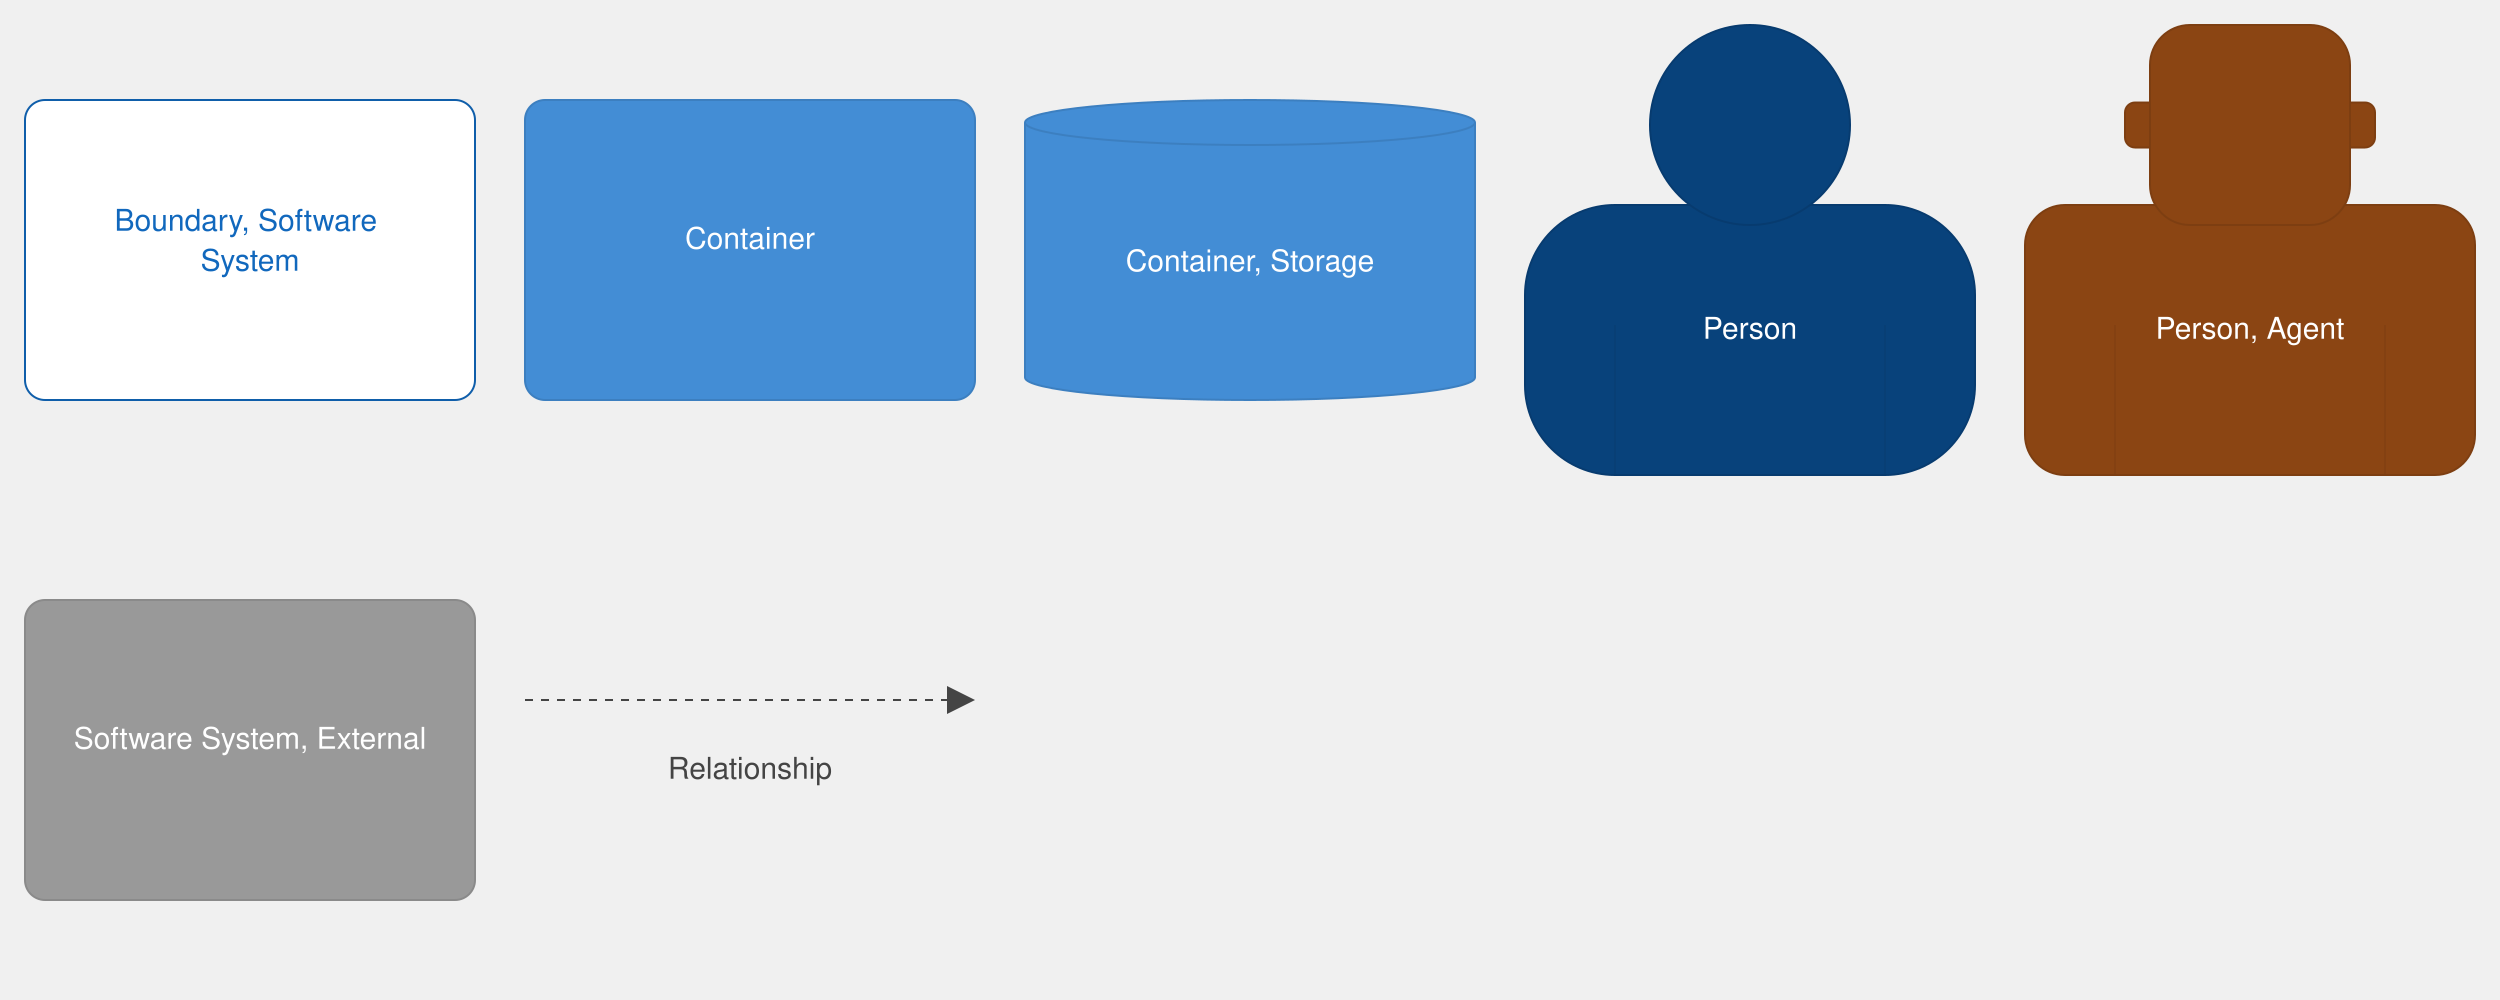
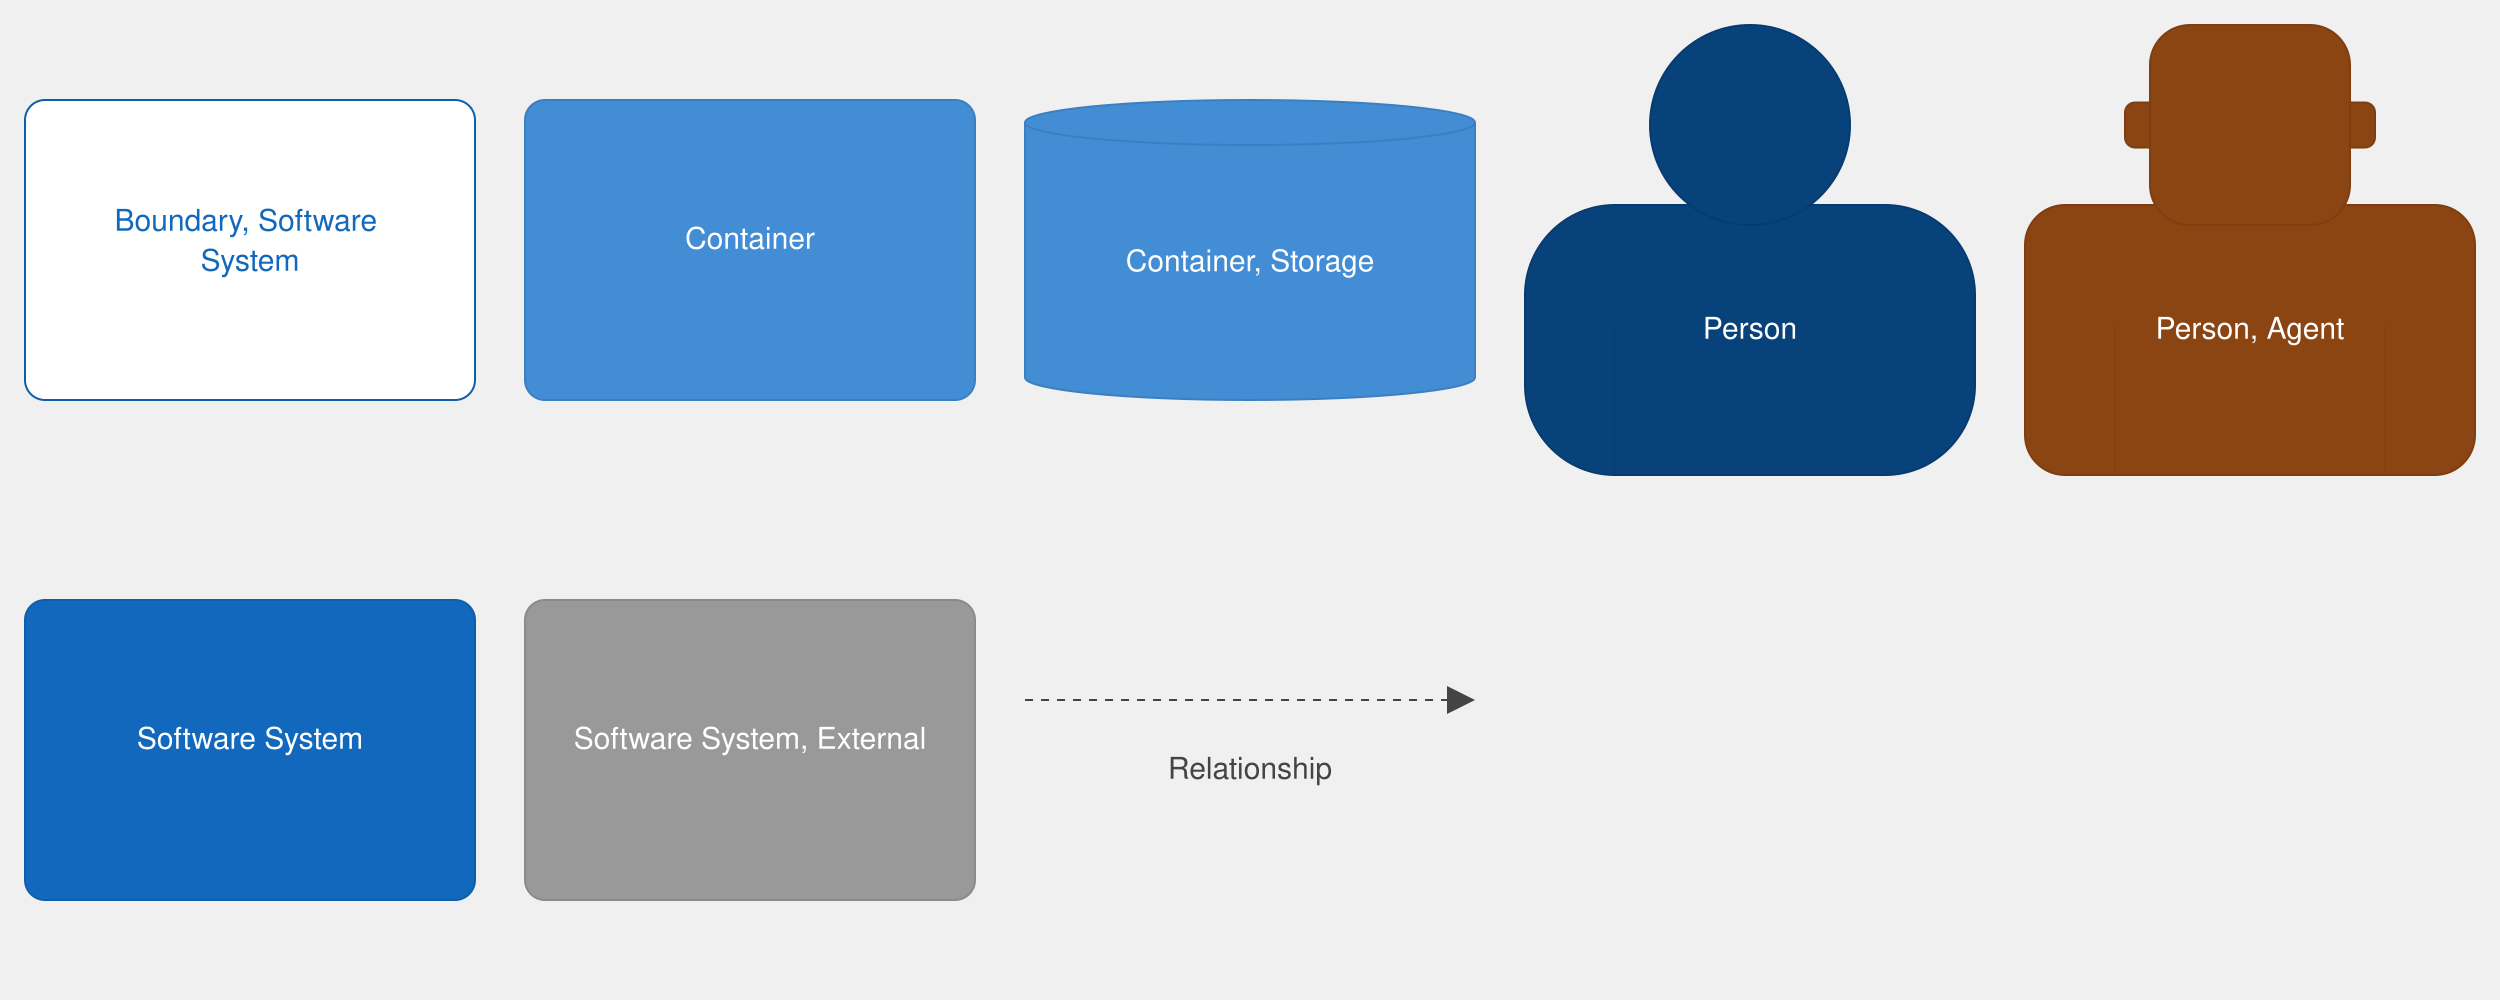
<svg xmlns="http://www.w3.org/2000/svg" version="1.1" viewBox="0 0 2500 1000" style="background: #ffffff">
  <g transform="translate(25,100)">
    <rect width="450" height="300" rx="20" ry="20" x="0" y="0" fill="#ffffff" stroke-width="2" stroke="#0f5eaa" stroke-dasharray="" />
    <text x="225" y="77" text-anchor="middle" dominant-baseline="hanging" fill="#1168bd" font-size="30px" font-family="Tahoma, Verdana, Helvetica, Arial">
      <tspan x="225" dy="40px">Boundary, Software</tspan>
      <tspan x="225" dy="40px">System</tspan>
    </text>
  </g>
  <g transform="translate(525,100)">
    <rect width="450" height="300" rx="20" ry="20" x="0" y="0" fill="#438dd5" stroke-width="2" stroke="#3c7fc0" stroke-dasharray="" />
    <text x="225" y="95" text-anchor="middle" dominant-baseline="hanging" fill="#ffffff" font-size="30px" font-family="Tahoma, Verdana, Helvetica, Arial">
      <tspan x="225" dy="40px">Container</tspan>
    </text>
  </g>
  <g transform="translate(1025,100)">
    <path id="keyElementCylinderPath" d="M 0,22.5 a 225,22.5 0,0,0 450 0 a 225,22.5 0,0,0 -450 0 l 0,255 a 225,22.5 0,0,0 450 0 l 0,-255" fill="#438dd5" stroke-width="2" stroke="#3c7fc0" stroke-dasharray="" />
    <text x="225" y="117.5" text-anchor="middle" dominant-baseline="hanging" fill="#ffffff" font-size="30px" font-family="Tahoma, Verdana, Helvetica, Arial">
      <tspan x="225" dy="40px">Container, Storage</tspan>
    </text>
  </g>
  <g transform="translate(1525,25)">
    <rect x="0" y="180" width="450" height="270" rx="90" fill="#08427b" stroke-width="2" stroke="#073b6f" stroke-dasharray="" />
    <circle cx="225" cy="100" r="100" fill="#08427b" stroke-width="2" stroke="#073b6f" stroke-dasharray="" />
    <line x1="90" y1="300" x2="90" y2="450" stroke-width="1" stroke="#073b6f" stroke-dasharray="" />
    <line x1="360" y1="300" x2="360" y2="450" stroke-width="1" stroke="#073b6f" stroke-dasharray="" />
    <text x="225" y="260" text-anchor="middle" dominant-baseline="hanging" fill="#ffffff" font-size="30px" font-family="Tahoma, Verdana, Helvetica, Arial">
      <tspan x="225" dy="40px">Person</tspan>
    </text>
  </g>
  <g transform="translate(2025,25)">
    <rect x="0" y="180" width="450" height="270" rx="40" fill="#8b4513" stroke-width="2" stroke="#7d3e11" stroke-dasharray="" />
    <rect x="100" y="77.5" width="250" height="45" rx="10" fill="#8b4513" stroke-width="2" stroke="#7d3e11" stroke-dasharray="" />
    <rect x="125" y="0" width="200" height="200" rx="40" fill="#8b4513" stroke-width="2" stroke="#7d3e11" stroke-dasharray="" />
    <line x1="90" y1="300" x2="90" y2="450" stroke-width="1" stroke="#7d3e11" stroke-dasharray="" />
    <line x1="360" y1="300" x2="360" y2="450" stroke-width="1" stroke="#7d3e11" stroke-dasharray="" />
    <text x="225" y="260" text-anchor="middle" dominant-baseline="hanging" fill="#ffffff" font-size="30px" font-family="Tahoma, Verdana, Helvetica, Arial">
      <tspan x="225" dy="40px">Person, Agent</tspan>
    </text>
  </g>
  <g transform="translate(25,600)">
+     <rect width="450" height="300" rx="20" ry="20" x="0" y="0" fill="#1168bd" stroke-width="2" stroke="#0f5eaa" stroke-dasharray="" />
+     <text x="225" y="95" text-anchor="middle" dominant-baseline="hanging" fill="#ffffff" font-size="30px" font-family="Tahoma, Verdana, Helvetica, Arial">
+       <tspan x="225" dy="40px">Software System</tspan>
+     </text>
+   </g>
+   <g transform="translate(525,600)">
    <rect width="450" height="300" rx="20" ry="20" x="0" y="0" fill="#999999" stroke-width="2" stroke="#8a8a8a" stroke-dasharray="" />
    <text x="225" y="95" text-anchor="middle" dominant-baseline="hanging" fill="#ffffff" font-size="30px" font-family="Tahoma, Verdana, Helvetica, Arial">
      <tspan x="225" dy="40px">Software System, External</tspan>
    </text>
  </g>
-   <g transform="translate(525,670)">
+   <g transform="translate(1025,670)">
    <path d="M422,0 L422,44 L450,30 L 422,16" style="fill:#444444" />
    <path d="M0,30 L422,30" style="stroke:#444444; stroke-width: 2; fill: none; stroke-dasharray: 8 8;" />
    <text x="225" y="55" text-anchor="middle" dominant-baseline="hanging" fill="#444444" font-size="30px" font-family="Tahoma, Verdana, Helvetica, Arial">
      <tspan x="225" dy="40px">Relationship</tspan>
    </text>
  </g>
</svg>
